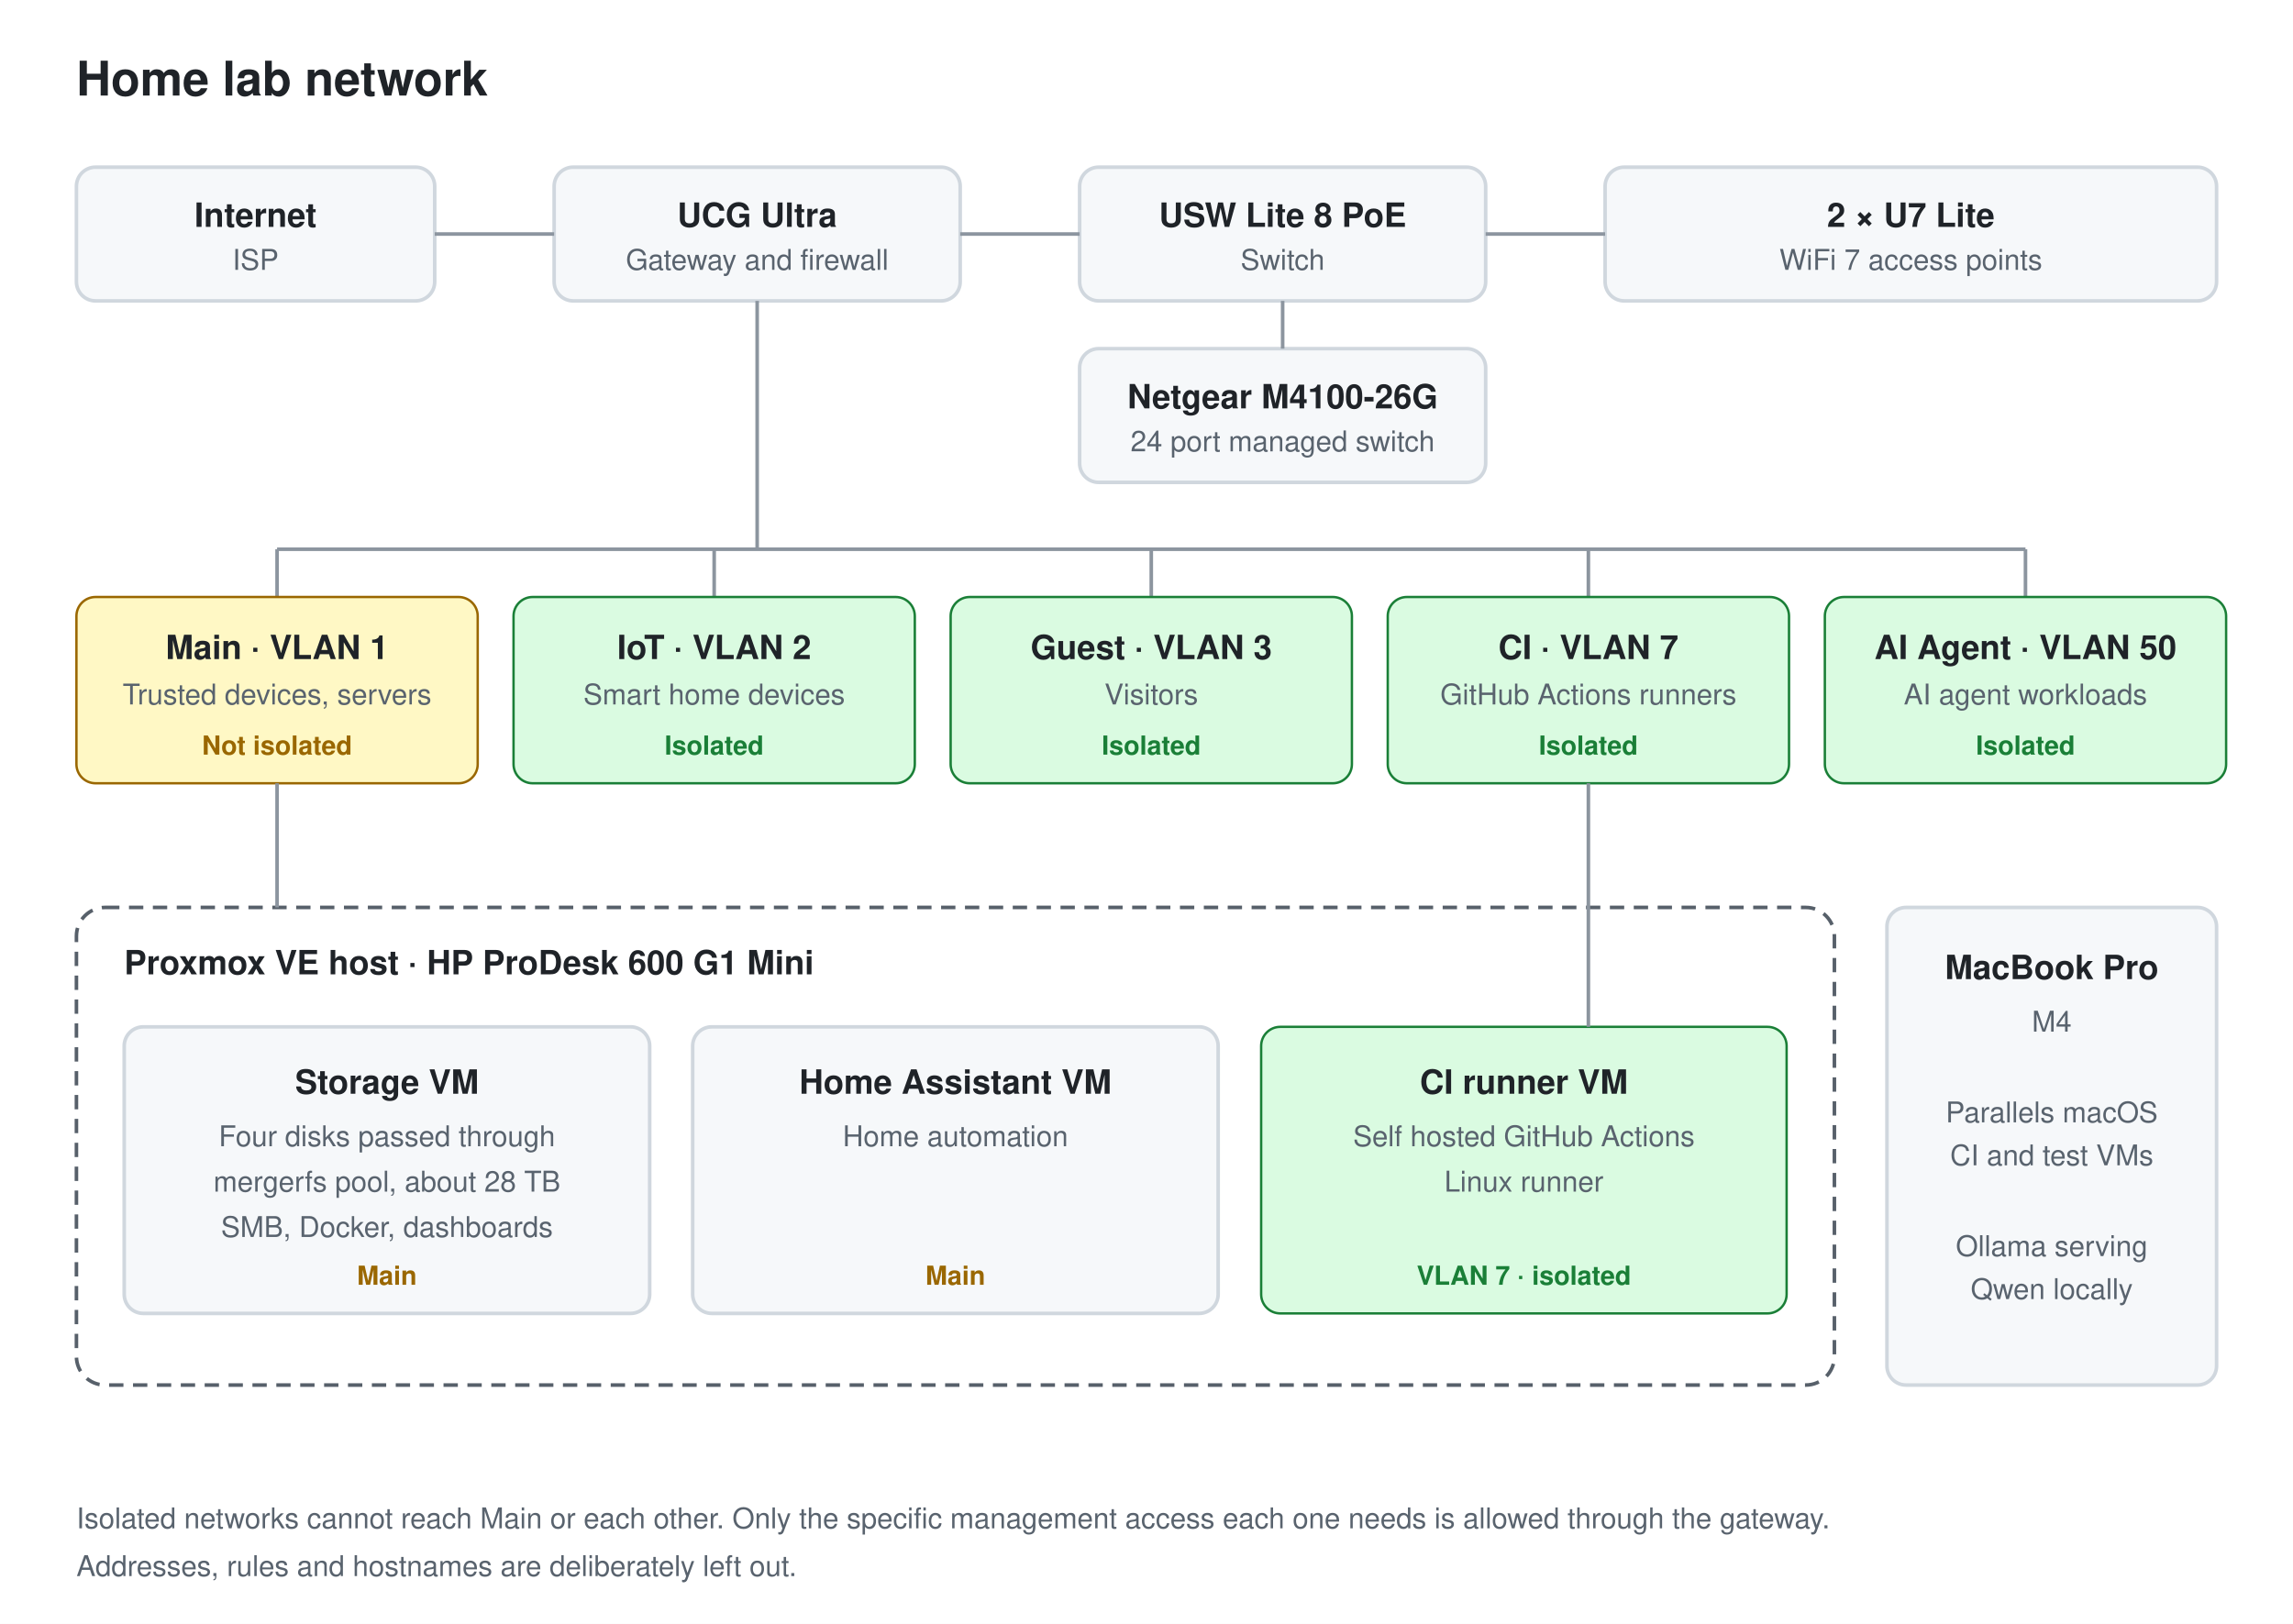
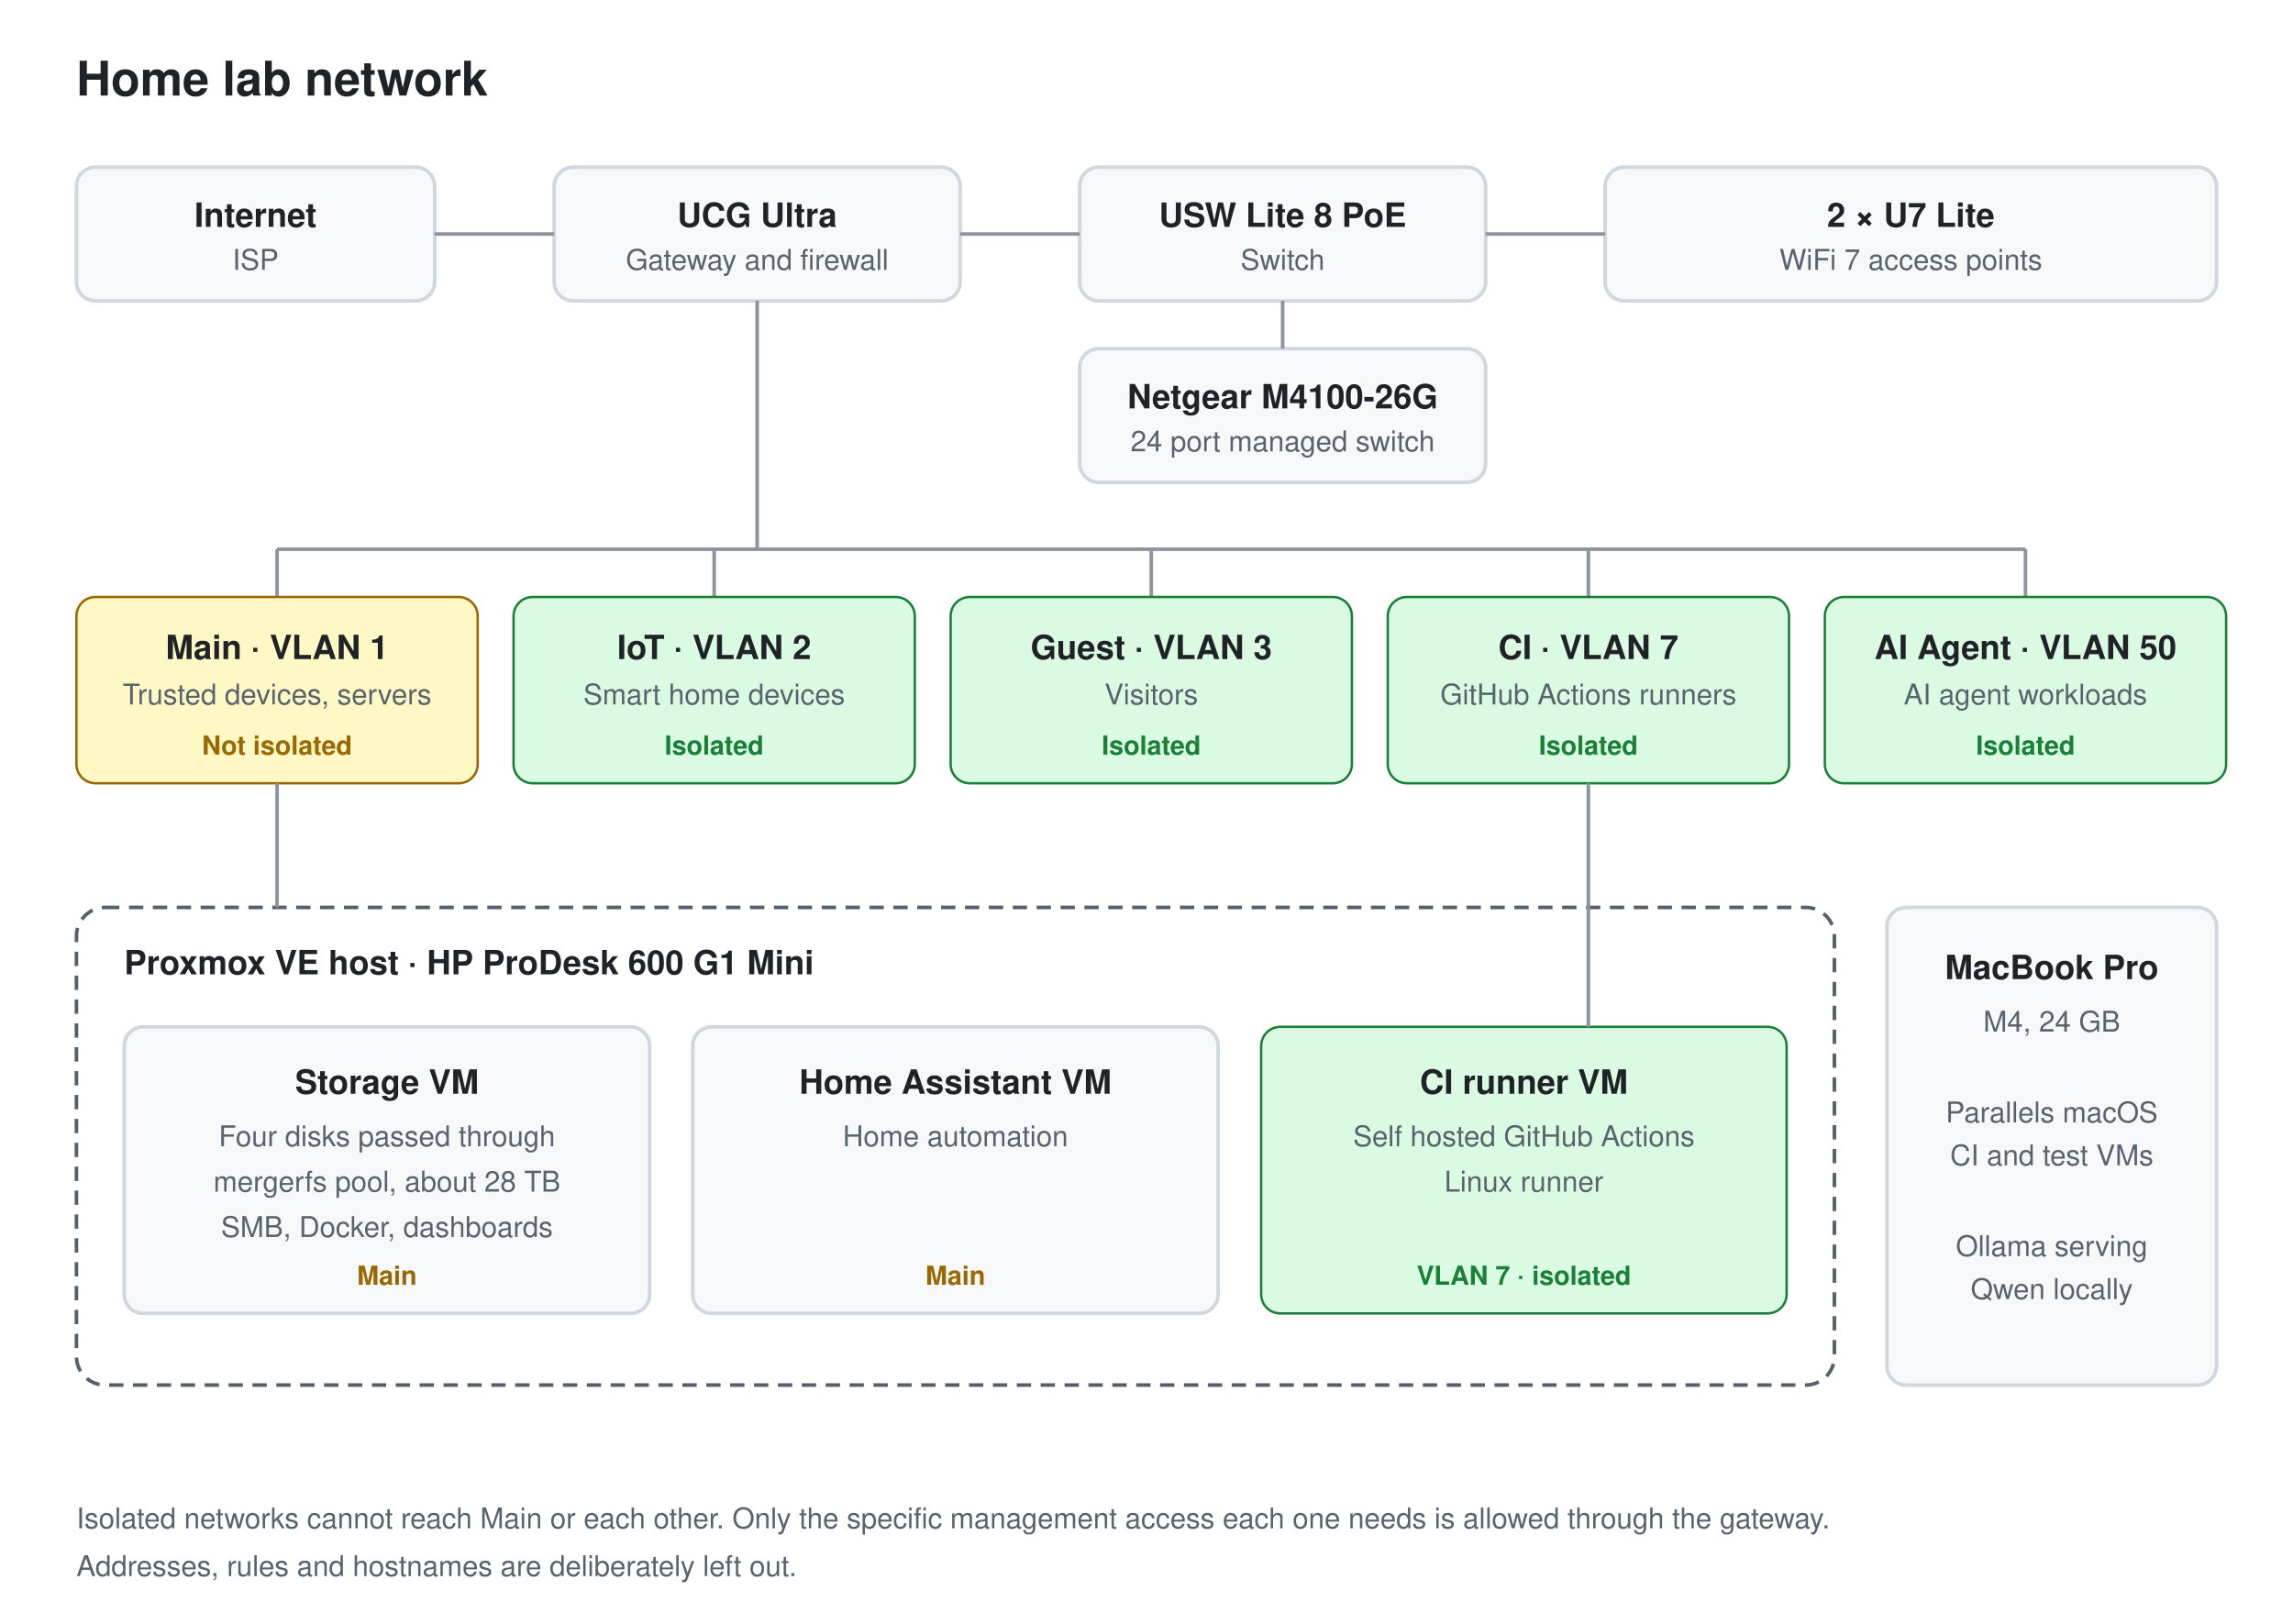
<svg xmlns="http://www.w3.org/2000/svg" viewBox="0 0 960 680" font-family="-apple-system, Segoe UI, Helvetica, Arial, sans-serif" role="img" aria-labelledby="t d">
  <style>
    .bg{fill:#ffffff}
    .box{fill:#f6f8fa;stroke:#d0d7de;stroke-width:1.5}
    .h{font-size:20px;font-weight:600;fill:#1f2328}
    .t{font-size:14px;font-weight:600;fill:#1f2328}
    .s{font-size:12px;fill:#59636e}
    .line{stroke:#8c959f;stroke-width:1.5;fill:none}
    .iso{fill:#dafbe1;stroke:#1a7f37}
    .open{fill:#fff8c5;stroke:#9a6700}
    .isot{font-size:11px;font-weight:600;fill:#1a7f37}
    .opent{font-size:11px;font-weight:600;fill:#9a6700}
    .host{fill:none;stroke:#57606a;stroke-width:1.5;stroke-dasharray:6 4}
    @media (prefers-color-scheme: dark){
      .bg{fill:#0d1117}.box{fill:#161b22;stroke:#30363d}.h,.t{fill:#e6edf3}.s{fill:#9198a1}
      .line{stroke:#6e7681}.iso{fill:#12261e;stroke:#3fb950}.open{fill:#272115;stroke:#d29922}
      .isot{fill:#3fb950}.opent{fill:#d29922}.host{stroke:#8b949e}
    }
  </style>
  <rect class="bg" width="960" height="680" />
  <text class="h" x="32" y="40">Home lab network</text>
  <rect class="box" x="32" y="70" width="150" height="56" rx="8" />
  <text class="t" x="107" y="95" text-anchor="middle">Internet</text>
  <text class="s" x="107" y="113" text-anchor="middle">ISP</text>
  <rect class="box" x="232" y="70" width="170" height="56" rx="8" />
  <text class="t" x="317" y="95" text-anchor="middle">UCG Ultra</text>
  <text class="s" x="317" y="113" text-anchor="middle">Gateway and firewall</text>
  <rect class="box" x="452" y="70" width="170" height="56" rx="8" />
  <text class="t" x="537" y="95" text-anchor="middle">USW Lite 8 PoE</text>
  <text class="s" x="537" y="113" text-anchor="middle">Switch</text>
  <rect class="box" x="672" y="70" width="256" height="56" rx="8" />
  <text class="t" x="800" y="95" text-anchor="middle">2 × U7 Lite</text>
  <text class="s" x="800" y="113" text-anchor="middle">WiFi 7 access points</text>
  <path class="line" d="M182 98H232M402 98H452M622 98H672" />
  <rect class="box" x="452" y="146" width="170" height="56" rx="8" />
  <text class="t" x="537" y="171" text-anchor="middle">Netgear M4100-26G</text>
  <text class="s" x="537" y="189" text-anchor="middle">24 port managed switch</text>
  <path class="line" d="M537 126V146M317 126V230" />
  <g transform="translate(0,80)">
    <path class="line" d="M317 150V150M116 150H848M116 150V170M299 150V170M482 150V170M665 150V170M848 150V170" />
    <g>
      <rect class="open" x="32" y="170" width="168" height="78" rx="8" />
      <text class="t" x="116" y="196" text-anchor="middle">Main · VLAN 1</text>
      <text class="s" x="116" y="215" text-anchor="middle">Trusted devices, servers</text>
      <text class="opent" x="116" y="236" text-anchor="middle">Not isolated</text>
      <rect class="iso" x="215" y="170" width="168" height="78" rx="8" />
      <text class="t" x="299" y="196" text-anchor="middle">IoT · VLAN 2</text>
      <text class="s" x="299" y="215" text-anchor="middle">Smart home devices</text>
      <text class="isot" x="299" y="236" text-anchor="middle">Isolated</text>
      <rect class="iso" x="398" y="170" width="168" height="78" rx="8" />
      <text class="t" x="482" y="196" text-anchor="middle">Guest · VLAN 3</text>
      <text class="s" x="482" y="215" text-anchor="middle">Visitors</text>
      <text class="isot" x="482" y="236" text-anchor="middle">Isolated</text>
      <rect class="iso" x="581" y="170" width="168" height="78" rx="8" />
      <text class="t" x="665" y="196" text-anchor="middle">CI · VLAN 7</text>
      <text class="s" x="665" y="215" text-anchor="middle">GitHub Actions runners</text>
      <text class="isot" x="665" y="236" text-anchor="middle">Isolated</text>
      <rect class="iso" x="764" y="170" width="168" height="78" rx="8" />
      <text class="t" x="848" y="196" text-anchor="middle">AI Agent · VLAN 50</text>
      <text class="s" x="848" y="215" text-anchor="middle">AI agent workloads</text>
      <text class="isot" x="848" y="236" text-anchor="middle">Isolated</text>
    </g>
    <rect class="host" x="32" y="300" width="736" height="200" rx="12" />
    <text class="t" x="52" y="328">Proxmox VE host · HP ProDesk 600 G1 Mini</text>
    <rect class="box" x="52" y="350" width="220" height="120" rx="8" />
    <text class="t" x="162" y="378" text-anchor="middle">Storage VM</text>
    <text class="s" x="162" y="400" text-anchor="middle">Four disks passed through</text>
    <text class="s" x="162" y="419" text-anchor="middle">mergerfs pool, about 28 TB</text>
    <text class="s" x="162" y="438" text-anchor="middle">SMB, Docker, dashboards</text>
    <text class="opent" x="162" y="458" text-anchor="middle">Main</text>
    <rect class="box" x="290" y="350" width="220" height="120" rx="8" />
    <text class="t" x="400" y="378" text-anchor="middle">Home Assistant VM</text>
    <text class="s" x="400" y="400" text-anchor="middle">Home automation</text>
    <text class="opent" x="400" y="458" text-anchor="middle">Main</text>
    <rect class="iso" x="528" y="350" width="220" height="120" rx="8" />
    <text class="t" x="638" y="378" text-anchor="middle">CI runner VM</text>
    <text class="s" x="638" y="400" text-anchor="middle">Self hosted GitHub Actions</text>
    <text class="s" x="638" y="419" text-anchor="middle">Linux runner</text>
    <text class="isot" x="638" y="458" text-anchor="middle">VLAN 7 · isolated</text>
    <path class="line" d="M665 248V350M116 248V300" />
    <rect class="box" x="790" y="300" width="138" height="200" rx="8" />
    <text class="t" x="859" y="330" text-anchor="middle">MacBook Pro</text>
-     <text class="s" x="859" y="352" text-anchor="middle">M4</text>
+     <text class="s" x="859" y="352" text-anchor="middle">M4, 24 GB</text>
    <text class="s" x="859" y="390" text-anchor="middle">Parallels macOS</text>
    <text class="s" x="859" y="408" text-anchor="middle">CI and test VMs</text>
    <text class="s" x="859" y="446" text-anchor="middle">Ollama serving</text>
    <text class="s" x="859" y="464" text-anchor="middle">Qwen locally</text>
    <text class="s" x="32" y="560">Isolated networks cannot reach Main or each other. Only the specific management access each one needs is allowed through the gateway.</text>
    <text class="s" x="32" y="580">Addresses, rules and hostnames are deliberately left out.</text>
  </g>
</svg>
